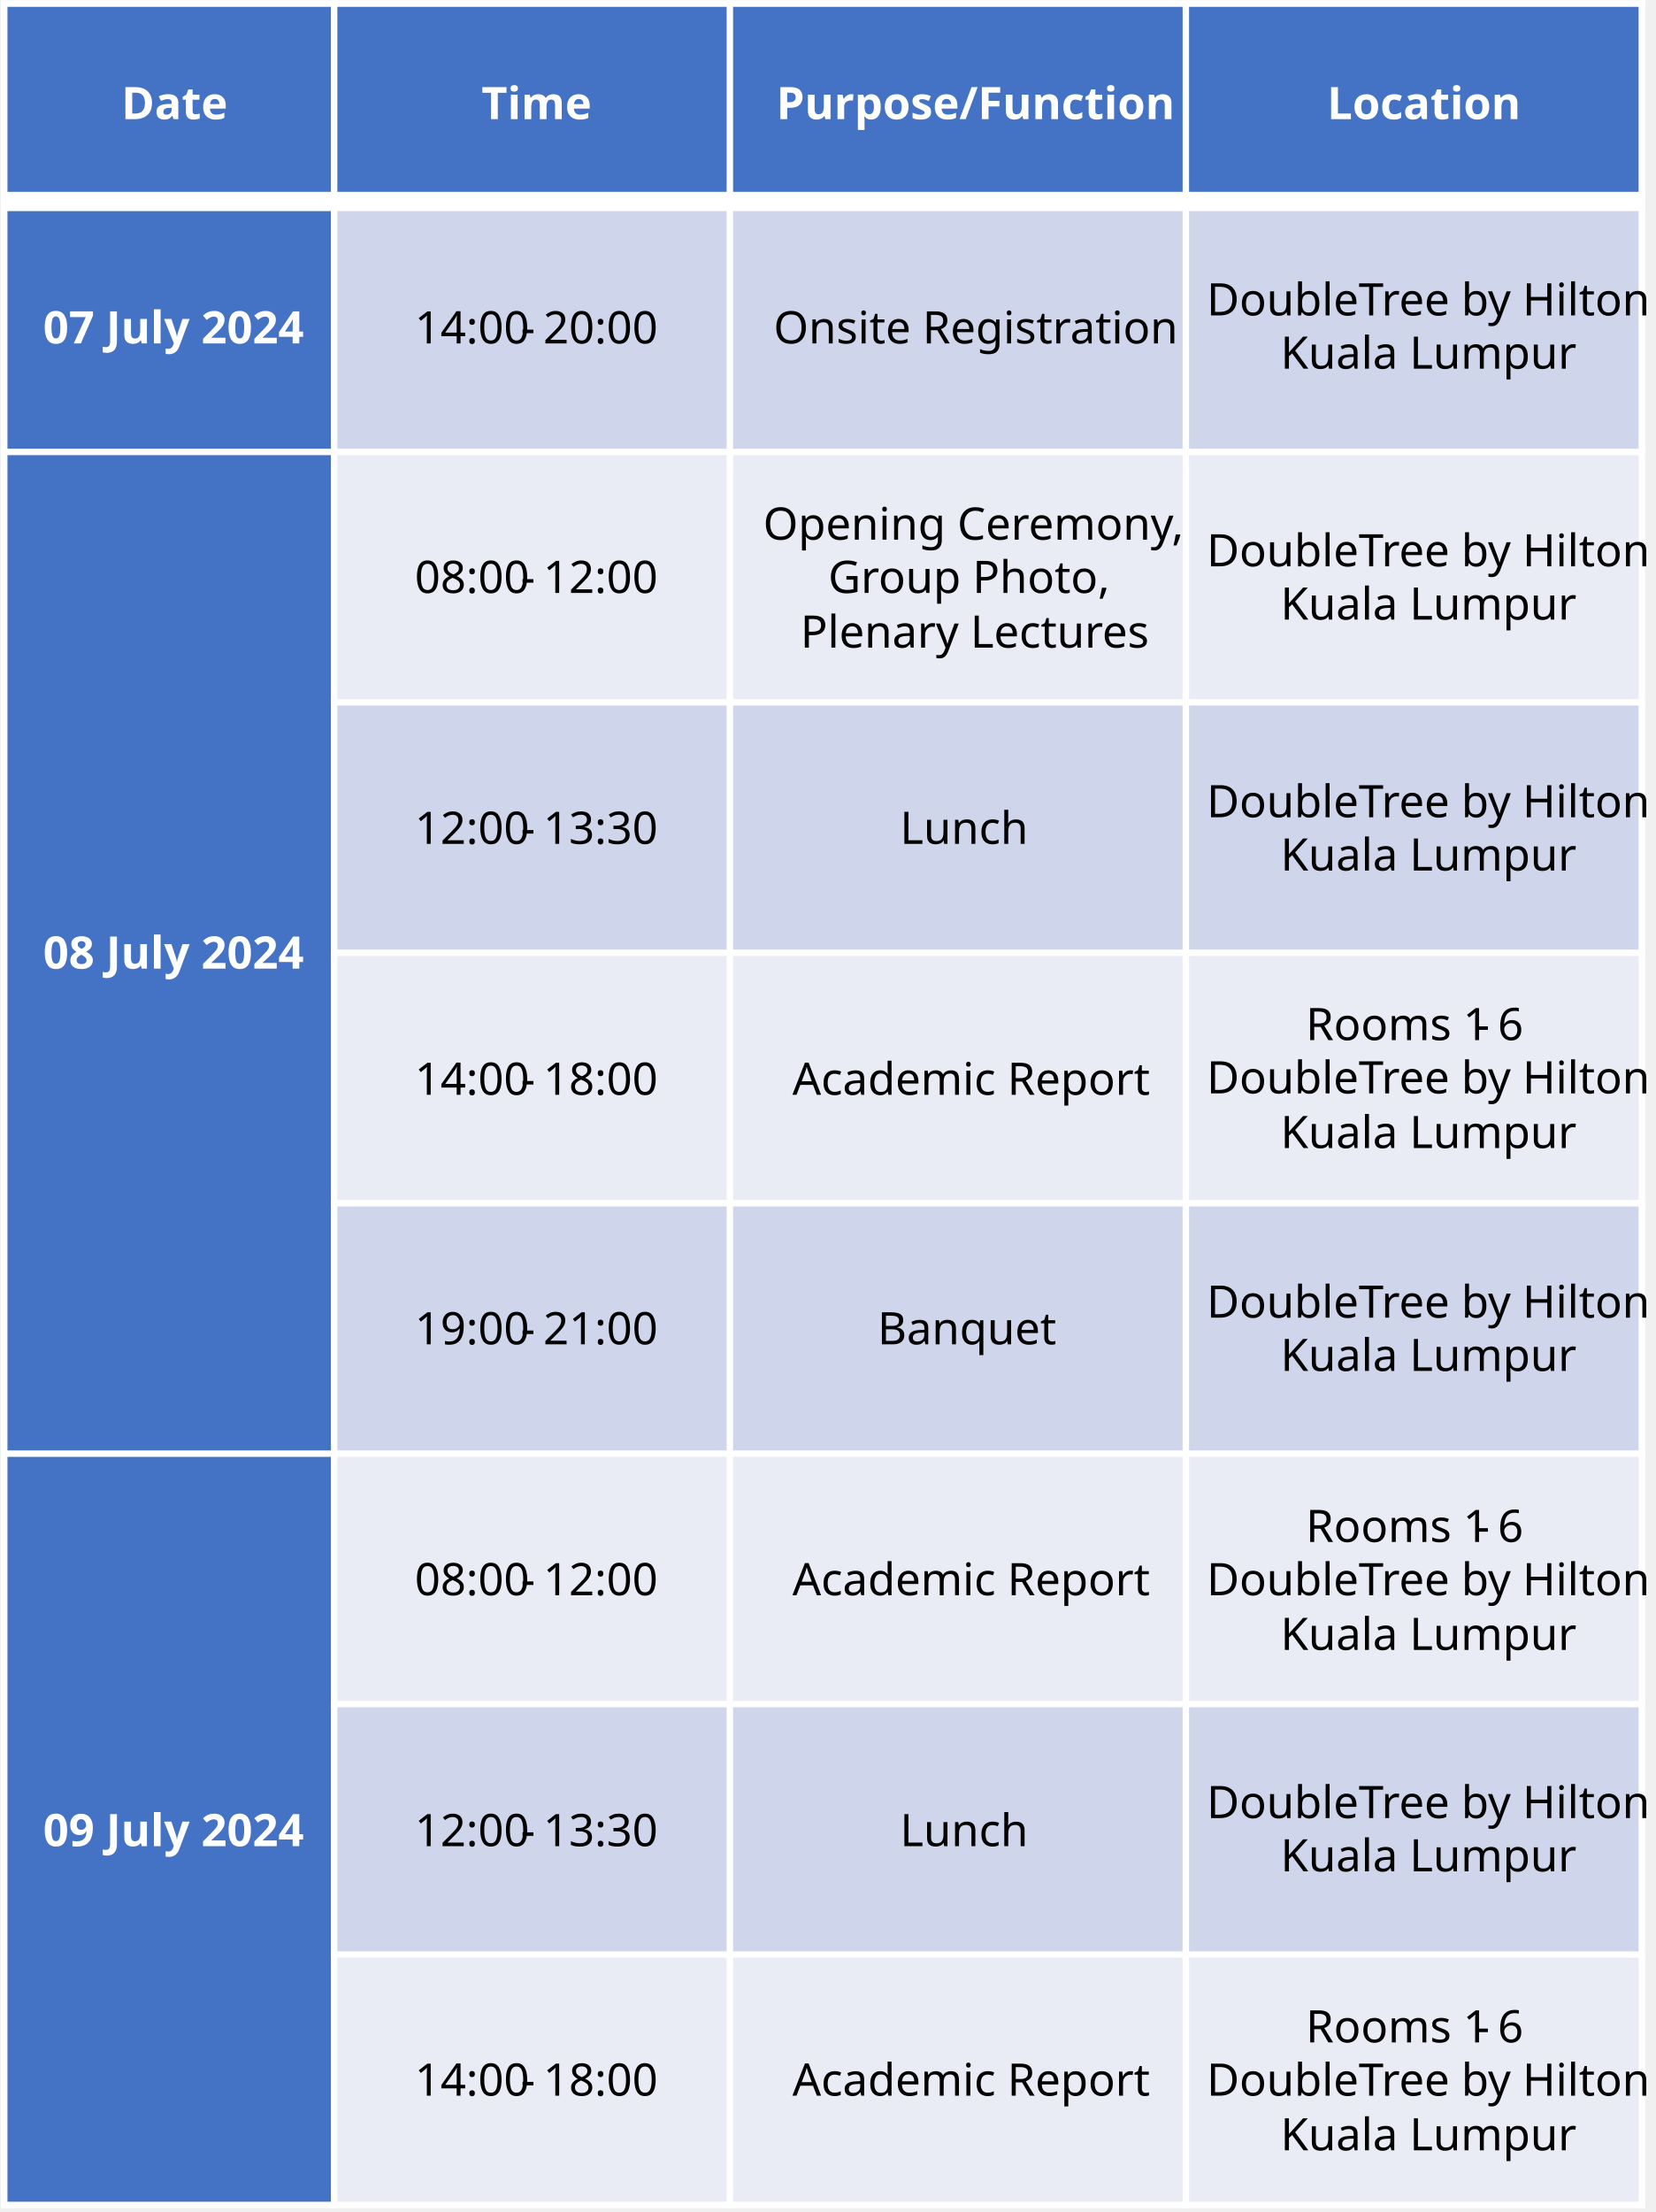
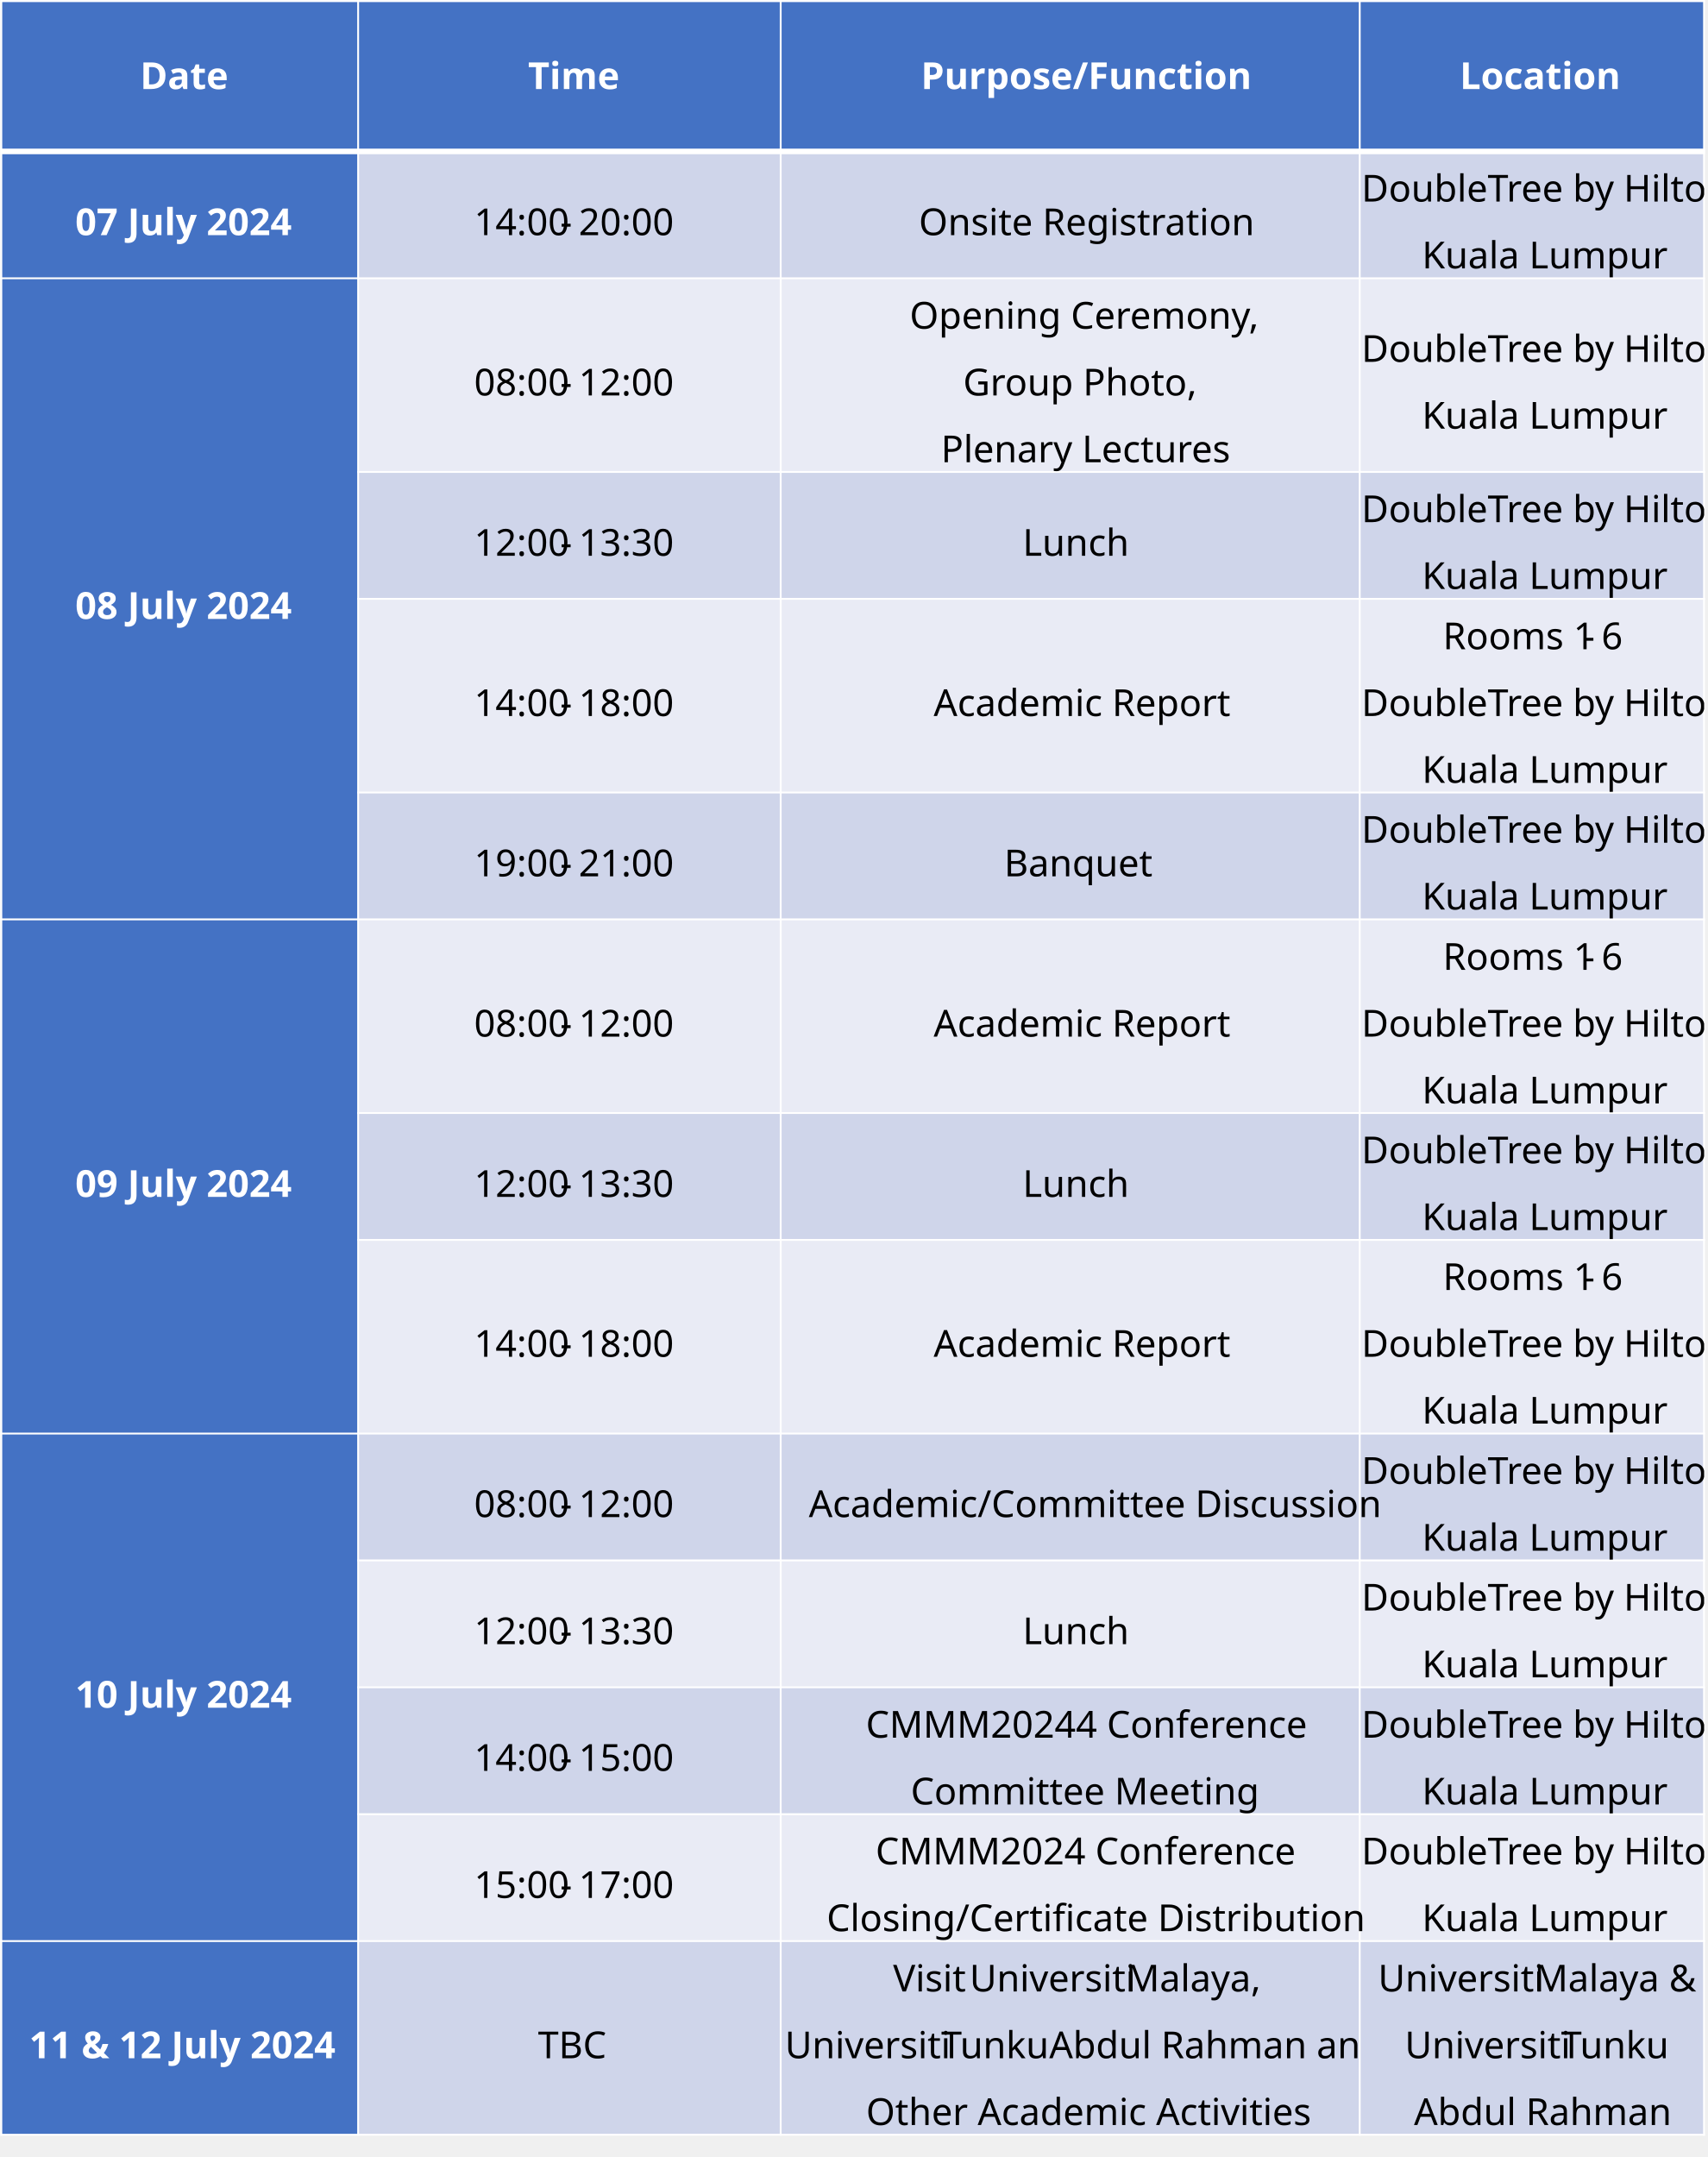
- <svg xmlns="http://www.w3.org/2000/svg" width="1181" height="1578" xml:space="preserve" overflow="hidden">
-   <g transform="translate(-1456 -87)">
-     <path d="M1459.02 89.603 1694.42 89.603 1694.42 230.738 1459.02 230.738Z" fill="#4472C4" fill-rule="evenodd" />
-     <path d="M1694.42 89.603 1976.78 89.603 1976.78 230.738 1694.42 230.738Z" fill="#4472C4" fill-rule="evenodd" />
-     <path d="M1976.78 89.603 2302.13 89.603 2302.13 230.738 1976.78 230.738Z" fill="#4472C4" fill-rule="evenodd" />
-     <path d="M2302.13 89.603 2627.48 89.603 2627.48 230.738 2302.13 230.738Z" fill="#4472C4" fill-rule="evenodd" />
-     <path d="M1459.02 230.738 1694.42 230.738 1694.42 409.392 1459.02 409.392Z" fill="#4472C4" fill-rule="evenodd" />
-     <path d="M1694.42 230.738 1976.78 230.738 1976.78 409.392 1694.42 409.392Z" fill="#CFD5EA" fill-rule="evenodd" />
-     <path d="M1976.78 230.738 2302.13 230.738 2302.13 409.392 1976.78 409.392Z" fill="#CFD5EA" fill-rule="evenodd" />
-     <path d="M2302.13 230.738 2627.48 230.738 2627.48 409.392 2302.13 409.392Z" fill="#CFD5EA" fill-rule="evenodd" />
-     <path d="M1459.02 409.392 1694.42 409.392 1694.42 1124.01 1459.02 1124.01Z" fill="#4472C4" fill-rule="evenodd" />
-     <path d="M1694.42 409.392 1976.78 409.392 1976.78 588.046 1694.42 588.046Z" fill="#E9EBF5" fill-rule="evenodd" />
-     <path d="M1976.78 409.392 2302.13 409.392 2302.13 588.046 1976.78 588.046Z" fill="#E9EBF5" fill-rule="evenodd" />
-     <path d="M2302.13 409.392 2627.48 409.392 2627.48 588.046 2302.13 588.046Z" fill="#E9EBF5" fill-rule="evenodd" />
-     <path d="M1694.42 588.046 1976.78 588.046 1976.78 766.7 1694.42 766.7Z" fill="#CFD5EA" fill-rule="evenodd" />
-     <path d="M1976.78 588.046 2302.13 588.046 2302.13 766.7 1976.78 766.7Z" fill="#CFD5EA" fill-rule="evenodd" />
-     <path d="M2302.13 588.046 2627.48 588.046 2627.48 766.7 2302.13 766.7Z" fill="#CFD5EA" fill-rule="evenodd" />
-     <path d="M1694.42 766.7 1976.78 766.7 1976.78 945.354 1694.42 945.354Z" fill="#E9EBF5" fill-rule="evenodd" />
-     <path d="M1976.78 766.7 2302.13 766.7 2302.13 945.354 1976.78 945.354Z" fill="#E9EBF5" fill-rule="evenodd" />
-     <path d="M2302.13 766.7 2627.48 766.7 2627.48 945.354 2302.13 945.354Z" fill="#E9EBF5" fill-rule="evenodd" />
-     <path d="M1694.42 945.354 1976.78 945.354 1976.78 1124.01 1694.42 1124.01Z" fill="#CFD5EA" fill-rule="evenodd" />
-     <path d="M1976.78 945.354 2302.13 945.354 2302.13 1124.01 1976.78 1124.01Z" fill="#CFD5EA" fill-rule="evenodd" />
-     <path d="M2302.13 945.354 2627.48 945.354 2627.48 1124.01 2302.13 1124.01Z" fill="#CFD5EA" fill-rule="evenodd" />
-     <path d="M1459.02 1124.01 1694.42 1124.01 1694.42 1659.97 1459.02 1659.97Z" fill="#4472C4" fill-rule="evenodd" />
-     <path d="M1694.42 1124.01 1976.78 1124.01 1976.78 1302.66 1694.42 1302.66Z" fill="#E9EBF5" fill-rule="evenodd" />
-     <path d="M1976.78 1124.01 2302.13 1124.01 2302.13 1302.66 1976.78 1302.66Z" fill="#E9EBF5" fill-rule="evenodd" />
-     <path d="M2302.13 1124.01 2627.48 1124.01 2627.48 1302.66 2302.13 1302.66Z" fill="#E9EBF5" fill-rule="evenodd" />
-     <path d="M1694.42 1302.66 1976.78 1302.66 1976.78 1481.32 1694.42 1481.32Z" fill="#CFD5EA" fill-rule="evenodd" />
-     <path d="M1976.78 1302.66 2302.13 1302.66 2302.13 1481.32 1976.78 1481.32Z" fill="#CFD5EA" fill-rule="evenodd" />
-     <path d="M2302.13 1302.66 2627.48 1302.66 2627.48 1481.32 2302.13 1481.32Z" fill="#CFD5EA" fill-rule="evenodd" />
-     <path d="M1694.42 1481.32 1976.78 1481.32 1976.78 1659.97 1694.42 1659.97Z" fill="#E9EBF5" fill-rule="evenodd" />
-     <path d="M1976.78 1481.32 2302.13 1481.32 2302.13 1659.97 1976.78 1659.97Z" fill="#E9EBF5" fill-rule="evenodd" />
-     <path d="M2302.13 1481.32 2627.48 1481.32 2627.48 1659.97 2302.13 1659.97Z" fill="#E9EBF5" fill-rule="evenodd" />
-     <path d="M1694.42 87.312 1694.42 1662.26" stroke="#FFFFFF" stroke-width="4.583" stroke-linejoin="round" stroke-miterlimit="10" fill="none" fill-rule="evenodd" />
-     <path d="M1976.78 87.312 1976.78 1662.26" stroke="#FFFFFF" stroke-width="4.583" stroke-linejoin="round" stroke-miterlimit="10" fill="none" fill-rule="evenodd" />
-     <path d="M2302.13 87.312 2302.13 1662.26" stroke="#FFFFFF" stroke-width="4.583" stroke-linejoin="round" stroke-miterlimit="10" fill="none" fill-rule="evenodd" />
-     <path d="M1456.73 230.738 2629.77 230.738" stroke="#FFFFFF" stroke-width="13.75" stroke-linejoin="round" stroke-miterlimit="10" fill="none" fill-rule="evenodd" />
-     <path d="M1456.73 409.392 2629.77 409.392" stroke="#FFFFFF" stroke-width="4.583" stroke-linejoin="round" stroke-miterlimit="10" fill="none" fill-rule="evenodd" />
-     <path d="M1692.13 588.046 2629.77 588.046" stroke="#FFFFFF" stroke-width="4.583" stroke-linejoin="round" stroke-miterlimit="10" fill="none" fill-rule="evenodd" />
-     <path d="M1692.13 766.7 2629.77 766.7" stroke="#FFFFFF" stroke-width="4.583" stroke-linejoin="round" stroke-miterlimit="10" fill="none" fill-rule="evenodd" />
-     <path d="M1692.13 945.354 2629.77 945.354" stroke="#FFFFFF" stroke-width="4.583" stroke-linejoin="round" stroke-miterlimit="10" fill="none" fill-rule="evenodd" />
-     <path d="M1456.73 1124.01 2629.77 1124.01" stroke="#FFFFFF" stroke-width="4.583" stroke-linejoin="round" stroke-miterlimit="10" fill="none" fill-rule="evenodd" />
-     <path d="M1692.13 1302.66 2629.77 1302.66" stroke="#FFFFFF" stroke-width="4.583" stroke-linejoin="round" stroke-miterlimit="10" fill="none" fill-rule="evenodd" />
-     <path d="M1692.13 1481.32 2629.77 1481.32" stroke="#FFFFFF" stroke-width="4.583" stroke-linejoin="round" stroke-miterlimit="10" fill="none" fill-rule="evenodd" />
-     <path d="M1459.02 87.312 1459.02 1662.26" stroke="#FFFFFF" stroke-width="4.583" stroke-linejoin="round" stroke-miterlimit="10" fill="none" fill-rule="evenodd" />
-     <path d="M2627.48 87.312 2627.48 1662.26" stroke="#FFFFFF" stroke-width="4.583" stroke-linejoin="round" stroke-miterlimit="10" fill="none" fill-rule="evenodd" />
-     <path d="M1456.73 89.603 2629.77 89.603" stroke="#FFFFFF" stroke-width="4.583" stroke-linejoin="round" stroke-miterlimit="10" fill="none" fill-rule="evenodd" />
-     <path d="M1456.73 1659.97 2629.77 1659.97" stroke="#FFFFFF" stroke-width="4.583" stroke-linejoin="round" stroke-miterlimit="10" fill="none" fill-rule="evenodd" />
-     <text fill="#FFFFFF" font-family="DengXian,DengXian_MSFontService,sans-serif" font-weight="700" font-size="32" transform="matrix(1 0 0 1 2402.93 172)">Location</text>
-     <text fill="#FFFFFF" font-family="DengXian,DengXian_MSFontService,sans-serif" font-weight="700" font-size="32" transform="matrix(1 0 0 1 2009.97 172)">Purpose/Function</text>
-     <text fill="#FFFFFF" font-family="DengXian,DengXian_MSFontService,sans-serif" font-weight="700" font-size="32" transform="matrix(1 0 0 1 1799.51 172)">Time</text>
-     <text fill="#FFFFFF" font-family="DengXian,DengXian_MSFontService,sans-serif" font-weight="700" font-size="32" transform="matrix(1 0 0 1 1542.63 172)">Date</text>
+ <svg xmlns="http://www.w3.org/2000/svg" width="4220" height="5329" xml:space="preserve" overflow="hidden">
+   <defs>
+     <clipPath id="clip0">
+       <rect x="93" y="-253" width="4220" height="5329" />
+     </clipPath>
+     <clipPath id="clip1">
+       <rect x="3452" y="-819" width="852" height="2194" />
+     </clipPath>
+     <clipPath id="clip2">
+       <rect x="3452" y="-423" width="852" height="2194" />
+     </clipPath>
+     <clipPath id="clip3">
+       <rect x="3452" y="-27" width="852" height="2194" />
+     </clipPath>
+     <clipPath id="clip4">
+       <rect x="3452" y="-209" width="852" height="3349" />
+     </clipPath>
+     <clipPath id="clip5">
+       <rect x="3452" y="765" width="852" height="2194" />
+     </clipPath>
+     <clipPath id="clip6">
+       <rect x="3452" y="583" width="852" height="3349" />
+     </clipPath>
+     <clipPath id="clip7">
+       <rect x="3452" y="1557" width="852" height="2193" />
+     </clipPath>
+     <clipPath id="clip8">
+       <rect x="3452" y="1375" width="852" height="3349" />
+     </clipPath>
+     <clipPath id="clip9">
+       <rect x="3452" y="2349" width="852" height="2193" />
+     </clipPath>
+     <clipPath id="clip10">
+       <rect x="3452" y="2662" width="852" height="2194" />
+     </clipPath>
+     <clipPath id="clip11">
+       <rect x="3452" y="2976" width="852" height="2193" />
+     </clipPath>
+     <clipPath id="clip12">
+       <rect x="3452" y="3289" width="852" height="2194" />
+     </clipPath>
+     <clipPath id="clip13">
+       <rect x="2022" y="3107" width="1431" height="3349" />
+     </clipPath>
+   </defs>
+   <g clip-path="url(#clip0)" transform="translate(-93 253)">
+     <path d="M96.25-250.155 977.969-250.155 977.969 121.095 96.25 121.095Z" fill="#4472C4" fill-rule="evenodd" />
+     <path d="M977.969-250.155 2022.11-250.155 2022.11 121.095 977.969 121.095Z" fill="#4472C4" fill-rule="evenodd" />
+     <path d="M2022.11-250.155 3452.97-250.155 3452.97 121.095 2022.11 121.095Z" fill="#4472C4" fill-rule="evenodd" />
+     <path d="M3452.97-250.155 4303.75-250.155 4303.75 121.095 3452.97 121.095Z" fill="#4472C4" fill-rule="evenodd" />
+     <path d="M96.25 121.095 977.969 121.095 977.969 434.545 96.25 434.545Z" fill="#4472C4" fill-rule="evenodd" />
+     <path d="M977.969 121.095 2022.11 121.095 2022.11 434.545 977.969 434.545Z" fill="#CFD5EA" fill-rule="evenodd" />
+     <path d="M2022.11 121.095 3452.97 121.095 3452.97 434.545 2022.11 434.545Z" fill="#CFD5EA" fill-rule="evenodd" />
+     <path d="M3452.97 121.095 4303.75 121.095 4303.75 434.545 3452.97 434.545Z" fill="#CFD5EA" fill-rule="evenodd" />
+     <path d="M96.25 434.545 977.969 434.545 977.969 2018.35 96.25 2018.35Z" fill="#4472C4" fill-rule="evenodd" />
+     <path d="M977.969 434.545 2022.11 434.545 2022.11 912.996 977.969 912.996Z" fill="#E9EBF5" fill-rule="evenodd" />
+     <path d="M2022.11 434.545 3452.97 434.545 3452.97 912.996 2022.11 912.996Z" fill="#E9EBF5" fill-rule="evenodd" />
+     <path d="M3452.97 434.545 4303.75 434.545 4303.75 912.996 3452.97 912.996Z" fill="#E9EBF5" fill-rule="evenodd" />
+     <path d="M977.969 912.996 2022.11 912.996 2022.11 1226.45 977.969 1226.45Z" fill="#CFD5EA" fill-rule="evenodd" />
+     <path d="M2022.11 912.996 3452.97 912.996 3452.97 1226.45 2022.11 1226.45Z" fill="#CFD5EA" fill-rule="evenodd" />
+     <path d="M3452.97 912.996 4303.75 912.996 4303.75 1226.45 3452.97 1226.45Z" fill="#CFD5EA" fill-rule="evenodd" />
+     <path d="M977.969 1226.45 2022.11 1226.45 2022.11 1704.9 977.969 1704.9Z" fill="#E9EBF5" fill-rule="evenodd" />
+     <path d="M2022.11 1226.45 3452.97 1226.45 3452.97 1704.9 2022.11 1704.9Z" fill="#E9EBF5" fill-rule="evenodd" />
+     <path d="M3452.97 1226.45 4303.75 1226.45 4303.75 1704.9 3452.97 1704.9Z" fill="#E9EBF5" fill-rule="evenodd" />
+     <path d="M977.969 1704.9 2022.11 1704.9 2022.11 2018.35 977.969 2018.35Z" fill="#CFD5EA" fill-rule="evenodd" />
+     <path d="M2022.11 1704.9 3452.97 1704.9 3452.97 2018.35 2022.11 2018.35Z" fill="#CFD5EA" fill-rule="evenodd" />
+     <path d="M3452.97 1704.9 4303.75 1704.9 4303.75 2018.35 3452.97 2018.35Z" fill="#CFD5EA" fill-rule="evenodd" />
+     <path d="M96.25 2018.35 977.969 2018.35 977.969 3288.7 96.25 3288.7Z" fill="#4472C4" fill-rule="evenodd" />
+     <path d="M977.969 2018.35 2022.11 2018.35 2022.11 2496.8 977.969 2496.8Z" fill="#E9EBF5" fill-rule="evenodd" />
+     <path d="M2022.11 2018.35 3452.97 2018.35 3452.97 2496.8 2022.11 2496.8Z" fill="#E9EBF5" fill-rule="evenodd" />
+     <path d="M3452.97 2018.35 4303.75 2018.35 4303.75 2496.8 3452.97 2496.8Z" fill="#E9EBF5" fill-rule="evenodd" />
+     <path d="M977.969 2496.8 2022.11 2496.8 2022.11 2810.25 977.969 2810.25Z" fill="#CFD5EA" fill-rule="evenodd" />
+     <path d="M2022.11 2496.8 3452.97 2496.8 3452.97 2810.25 2022.11 2810.25Z" fill="#CFD5EA" fill-rule="evenodd" />
+     <path d="M3452.97 2496.8 4303.75 2496.8 4303.75 2810.25 3452.97 2810.25Z" fill="#CFD5EA" fill-rule="evenodd" />
+     <path d="M977.969 2810.25 2022.11 2810.25 2022.11 3288.7 977.969 3288.7Z" fill="#E9EBF5" fill-rule="evenodd" />
+     <path d="M2022.11 2810.25 3452.97 2810.25 3452.97 3288.7 2022.11 3288.7Z" fill="#E9EBF5" fill-rule="evenodd" />
+     <path d="M3452.97 2810.25 4303.75 2810.25 4303.75 3288.7 3452.97 3288.7Z" fill="#E9EBF5" fill-rule="evenodd" />
+     <path d="M96.25 3288.7 977.969 3288.7 977.969 4542.5 96.25 4542.5Z" fill="#4472C4" fill-rule="evenodd" />
+     <path d="M977.969 3288.7 2022.11 3288.7 2022.11 3602.15 977.969 3602.15Z" fill="#CFD5EA" fill-rule="evenodd" />
+     <path d="M2022.11 3288.7 3452.97 3288.7 3452.97 3602.15 2022.11 3602.15Z" fill="#CFD5EA" fill-rule="evenodd" />
+     <path d="M3452.97 3288.7 4303.75 3288.7 4303.75 3602.15 3452.97 3602.15Z" fill="#CFD5EA" fill-rule="evenodd" />
+     <path d="M977.969 3602.15 2022.11 3602.15 2022.11 3915.6 977.969 3915.6Z" fill="#E9EBF5" fill-rule="evenodd" />
+     <path d="M2022.11 3602.15 3452.97 3602.15 3452.97 3915.6 2022.11 3915.6Z" fill="#E9EBF5" fill-rule="evenodd" />
+     <path d="M3452.97 3602.15 4303.75 3602.15 4303.75 3915.6 3452.97 3915.6Z" fill="#E9EBF5" fill-rule="evenodd" />
+     <path d="M977.969 3915.6 2022.11 3915.6 2022.11 4229.05 977.969 4229.05Z" fill="#CFD5EA" fill-rule="evenodd" />
+     <path d="M2022.11 3915.6 3452.97 3915.6 3452.97 4229.05 2022.11 4229.05Z" fill="#CFD5EA" fill-rule="evenodd" />
+     <path d="M3452.97 3915.6 4303.75 3915.6 4303.75 4229.05 3452.97 4229.05Z" fill="#CFD5EA" fill-rule="evenodd" />
+     <path d="M977.969 4229.05 2022.11 4229.05 2022.11 4542.5 977.969 4542.5Z" fill="#E9EBF5" fill-rule="evenodd" />
+     <path d="M2022.11 4229.05 3452.97 4229.05 3452.97 4542.5 2022.11 4542.5Z" fill="#E9EBF5" fill-rule="evenodd" />
+     <path d="M3452.97 4229.05 4303.75 4229.05 4303.75 4542.5 3452.97 4542.5Z" fill="#E9EBF5" fill-rule="evenodd" />
+     <path d="M96.25 4542.5 977.969 4542.5 977.969 5020.95 96.25 5020.95Z" fill="#4472C4" fill-rule="evenodd" />
+     <path d="M977.969 4542.5 2022.11 4542.5 2022.11 5020.95 977.969 5020.95Z" fill="#CFD5EA" fill-rule="evenodd" />
+     <path d="M2022.11 4542.5 3452.97 4542.5 3452.97 5020.95 2022.11 5020.95Z" fill="#CFD5EA" fill-rule="evenodd" />
+     <path d="M3452.97 4542.5 4303.75 4542.5 4303.75 5020.95 3452.97 5020.95Z" fill="#CFD5EA" fill-rule="evenodd" />
+     <path d="M977.969-252.446 977.969 5023.24" stroke="#FFFFFF" stroke-width="4.583" stroke-linejoin="round" stroke-miterlimit="10" fill="none" fill-rule="evenodd" />
+     <path d="M2022.11-252.446 2022.11 5023.24" stroke="#FFFFFF" stroke-width="4.583" stroke-linejoin="round" stroke-miterlimit="10" fill="none" fill-rule="evenodd" />
+     <path d="M3452.97-252.446 3452.97 5023.24" stroke="#FFFFFF" stroke-width="4.583" stroke-linejoin="round" stroke-miterlimit="10" fill="none" fill-rule="evenodd" />
+     <path d="M93.958 121.095 4306.04 121.095" stroke="#FFFFFF" stroke-width="13.75" stroke-linejoin="round" stroke-miterlimit="10" fill="none" fill-rule="evenodd" />
+     <path d="M93.958 434.545 4306.04 434.545" stroke="#FFFFFF" stroke-width="4.583" stroke-linejoin="round" stroke-miterlimit="10" fill="none" fill-rule="evenodd" />
+     <path d="M975.677 912.996 4306.04 912.996" stroke="#FFFFFF" stroke-width="4.583" stroke-linejoin="round" stroke-miterlimit="10" fill="none" fill-rule="evenodd" />
+     <path d="M975.677 1226.45 4306.04 1226.45" stroke="#FFFFFF" stroke-width="4.583" stroke-linejoin="round" stroke-miterlimit="10" fill="none" fill-rule="evenodd" />
+     <path d="M975.677 1704.9 4306.04 1704.9" stroke="#FFFFFF" stroke-width="4.583" stroke-linejoin="round" stroke-miterlimit="10" fill="none" fill-rule="evenodd" />
+     <path d="M93.958 2018.35 4306.04 2018.35" stroke="#FFFFFF" stroke-width="4.583" stroke-linejoin="round" stroke-miterlimit="10" fill="none" fill-rule="evenodd" />
+     <path d="M975.677 2496.8 4306.04 2496.8" stroke="#FFFFFF" stroke-width="4.583" stroke-linejoin="round" stroke-miterlimit="10" fill="none" fill-rule="evenodd" />
+     <path d="M975.677 2810.25 4306.04 2810.25" stroke="#FFFFFF" stroke-width="4.583" stroke-linejoin="round" stroke-miterlimit="10" fill="none" fill-rule="evenodd" />
+     <path d="M93.958 3288.7 4306.04 3288.7" stroke="#FFFFFF" stroke-width="4.583" stroke-linejoin="round" stroke-miterlimit="10" fill="none" fill-rule="evenodd" />
+     <path d="M975.677 3602.15 4306.04 3602.15" stroke="#FFFFFF" stroke-width="4.583" stroke-linejoin="round" stroke-miterlimit="10" fill="none" fill-rule="evenodd" />
+     <path d="M975.677 3915.6 4306.04 3915.6" stroke="#FFFFFF" stroke-width="4.583" stroke-linejoin="round" stroke-miterlimit="10" fill="none" fill-rule="evenodd" />
+     <path d="M975.677 4229.05 4306.04 4229.05" stroke="#FFFFFF" stroke-width="4.583" stroke-linejoin="round" stroke-miterlimit="10" fill="none" fill-rule="evenodd" />
+     <path d="M93.958 4542.5 4306.04 4542.5" stroke="#FFFFFF" stroke-width="4.583" stroke-linejoin="round" stroke-miterlimit="10" fill="none" fill-rule="evenodd" />
+     <path d="M96.25-252.446 96.25 5023.24" stroke="#FFFFFF" stroke-width="4.583" stroke-linejoin="round" stroke-miterlimit="10" fill="none" fill-rule="evenodd" />
+     <path d="M4303.75-252.446 4303.75 5023.24" stroke="#FFFFFF" stroke-width="4.583" stroke-linejoin="round" stroke-miterlimit="10" fill="none" fill-rule="evenodd" />
+     <path d="M93.958-250.155 4306.04-250.155" stroke="#FFFFFF" stroke-width="4.583" stroke-linejoin="round" stroke-miterlimit="10" fill="none" fill-rule="evenodd" />
+     <path d="M93.958 5020.95 4306.04 5020.95" stroke="#FFFFFF" stroke-width="4.583" stroke-linejoin="round" stroke-miterlimit="10" fill="none" fill-rule="evenodd" />
+     <text fill="#FFFFFF" font-family="DengXian,DengXian_MSFontService,sans-serif" font-weight="700" font-size="92" transform="matrix(1 0 0 1 3700.18 -33)">Location</text>
+     <text fill="#FFFFFF" font-family="DengXian,DengXian_MSFontService,sans-serif" font-weight="700" font-size="92" transform="matrix(1 0 0 1 2368.58 -33)">Purpose/Function</text>
+     <text fill="#FFFFFF" font-family="DengXian,DengXian_MSFontService,sans-serif" font-weight="700" font-size="92" transform="matrix(1 0 0 1 1397.77 -33)">Time</text>
+     <text fill="#FFFFFF" font-family="DengXian,DengXian_MSFontService,sans-serif" font-weight="700" font-size="92" transform="matrix(1 0 0 1 439.14 -33)">Date</text>
+     <g clip-path="url(#clip1)">
+       <text font-family="DengXian,DengXian_MSFontService,sans-serif" font-weight="400" font-size="92" transform="matrix(1 0 0 1 3457.27 245)">DoubleTree by Hilton </text>
+     </g>
+     <text font-family="DengXian,DengXian_MSFontService,sans-serif" font-weight="400" font-size="92" transform="matrix(1 0 0 1 3606.8 410)">Kuala Lumpur</text>
+     <text font-family="DengXian,DengXian_MSFontService,sans-serif" font-weight="400" font-size="92" transform="matrix(1 0 0 1 2363.42 328)">Onsite Registration</text>
+     <text font-family="DengXian,DengXian_MSFontService,sans-serif" font-weight="400" font-size="92" transform="matrix(1 0 0 1 1264.57 328)">14:00</text>
+     <text font-family="DengXian,DengXian_MSFontService,sans-serif" font-weight="400" font-size="92" transform="matrix(1 0 0 1 1477.12 328)">-</text>
+     <text font-family="DengXian,DengXian_MSFontService,sans-serif" font-weight="400" font-size="92" transform="matrix(1 0 0 1 1522.96 328)">20:00</text>
+     <text fill="#FFFFFF" font-family="DengXian,DengXian_MSFontService,sans-serif" font-weight="700" font-size="92" transform="matrix(1 0 0 1 279.01 328)">07 July 2024</text>
+     <g clip-path="url(#clip2)">
+       <text font-family="DengXian,DengXian_MSFontService,sans-serif" font-weight="400" font-size="92" transform="matrix(1 0 0 1 3457.27 641)">DoubleTree by Hilton </text>
+     </g>
+     <text font-family="DengXian,DengXian_MSFontService,sans-serif" font-weight="400" font-size="92" transform="matrix(1 0 0 1 3606.8 806)">Kuala Lumpur</text>
+     <text font-family="DengXian,DengXian_MSFontService,sans-serif" font-weight="400" font-size="92" transform="matrix(1 0 0 1 2340.79 559)">Opening Ceremony,</text>
+     <text font-family="DengXian,DengXian_MSFontService,sans-serif" font-weight="400" font-size="92" transform="matrix(1 0 0 1 2472.86 724)">Group Photo,</text>
+     <text font-family="DengXian,DengXian_MSFontService,sans-serif" font-weight="400" font-size="92" transform="matrix(1 0 0 1 2418.14 889)">Plenary Lectures</text>
+     <text font-family="DengXian,DengXian_MSFontService,sans-serif" font-weight="400" font-size="92" transform="matrix(1 0 0 1 1264.57 724)">08:00</text>
+     <text font-family="DengXian,DengXian_MSFontService,sans-serif" font-weight="400" font-size="92" transform="matrix(1 0 0 1 1477.12 724)">-</text>
+     <text font-family="DengXian,DengXian_MSFontService,sans-serif" font-weight="400" font-size="92" transform="matrix(1 0 0 1 1522.96 724)">12:00</text>
+     <text fill="#FFFFFF" font-family="DengXian,DengXian_MSFontService,sans-serif" font-weight="700" font-size="92" transform="matrix(1 0 0 1 279.01 1276)">08 July 2024</text>
+     <g clip-path="url(#clip3)">
+       <text font-family="DengXian,DengXian_MSFontService,sans-serif" font-weight="400" font-size="92" transform="matrix(1 0 0 1 3457.27 1037)">DoubleTree by Hilton </text>
+     </g>
+     <text font-family="DengXian,DengXian_MSFontService,sans-serif" font-weight="400" font-size="92" transform="matrix(1 0 0 1 3606.8 1202)">Kuala Lumpur</text>
+     <text font-family="DengXian,DengXian_MSFontService,sans-serif" font-weight="400" font-size="92" transform="matrix(1 0 0 1 2620.09 1120)">Lunch</text>
+     <text font-family="DengXian,DengXian_MSFontService,sans-serif" font-weight="400" font-size="92" transform="matrix(1 0 0 1 1264.57 1120)">12:00</text>
+     <text font-family="DengXian,DengXian_MSFontService,sans-serif" font-weight="400" font-size="92" transform="matrix(1 0 0 1 1477.12 1120)">-</text>
+     <text font-family="DengXian,DengXian_MSFontService,sans-serif" font-weight="400" font-size="92" transform="matrix(1 0 0 1 1522.96 1120)">13:30</text>
+     <text font-family="DengXian,DengXian_MSFontService,sans-serif" font-weight="400" font-size="92" transform="matrix(1 0 0 1 3658.36 1351)">Rooms 1</text>
+     <text font-family="DengXian,DengXian_MSFontService,sans-serif" font-weight="400" font-size="92" transform="matrix(1 0 0 1 4004.4 1351)">-</text>
+     <text font-family="DengXian,DengXian_MSFontService,sans-serif" font-weight="400" font-size="92" transform="matrix(1 0 0 1 4050.23 1351)">6</text>
+     <g clip-path="url(#clip4)">
+       <text font-family="DengXian,DengXian_MSFontService,sans-serif" font-weight="400" font-size="92" transform="matrix(1 0 0 1 3457.27 1516)">DoubleTree by Hilton </text>
+     </g>
+     <text font-family="DengXian,DengXian_MSFontService,sans-serif" font-weight="400" font-size="92" transform="matrix(1 0 0 1 3606.8 1681)">Kuala Lumpur</text>
+     <text font-family="DengXian,DengXian_MSFontService,sans-serif" font-weight="400" font-size="92" transform="matrix(1 0 0 1 2400.09 1516)">Academic Report</text>
+     <text font-family="DengXian,DengXian_MSFontService,sans-serif" font-weight="400" font-size="92" transform="matrix(1 0 0 1 1264.57 1516)">14:00</text>
+     <text font-family="DengXian,DengXian_MSFontService,sans-serif" font-weight="400" font-size="92" transform="matrix(1 0 0 1 1477.12 1516)">-</text>
+     <text font-family="DengXian,DengXian_MSFontService,sans-serif" font-weight="400" font-size="92" transform="matrix(1 0 0 1 1522.96 1516)">18:00</text>
+     <g clip-path="url(#clip5)">
+       <text font-family="DengXian,DengXian_MSFontService,sans-serif" font-weight="400" font-size="92" transform="matrix(1 0 0 1 3457.27 1829)">DoubleTree by Hilton </text>
+     </g>
+     <text font-family="DengXian,DengXian_MSFontService,sans-serif" font-weight="400" font-size="92" transform="matrix(1 0 0 1 3606.8 1994)">Kuala Lumpur</text>
+     <text font-family="DengXian,DengXian_MSFontService,sans-serif" font-weight="400" font-size="92" transform="matrix(1 0 0 1 2574.26 1912)">Banquet</text>
+     <text font-family="DengXian,DengXian_MSFontService,sans-serif" font-weight="400" font-size="92" transform="matrix(1 0 0 1 1264.57 1912)">19:00</text>
+     <text font-family="DengXian,DengXian_MSFontService,sans-serif" font-weight="400" font-size="92" transform="matrix(1 0 0 1 1477.12 1912)">-</text>
+     <text font-family="DengXian,DengXian_MSFontService,sans-serif" font-weight="400" font-size="92" transform="matrix(1 0 0 1 1522.96 1912)">21:00</text>
+     <text font-family="DengXian,DengXian_MSFontService,sans-serif" font-weight="400" font-size="92" transform="matrix(1 0 0 1 3658.36 2143)">Rooms 1</text>
+     <text font-family="DengXian,DengXian_MSFontService,sans-serif" font-weight="400" font-size="92" transform="matrix(1 0 0 1 4004.4 2143)">-</text>
+     <text font-family="DengXian,DengXian_MSFontService,sans-serif" font-weight="400" font-size="92" transform="matrix(1 0 0 1 4050.23 2143)">6</text>
+     <g clip-path="url(#clip6)">
+       <text font-family="DengXian,DengXian_MSFontService,sans-serif" font-weight="400" font-size="92" transform="matrix(1 0 0 1 3457.27 2308)">DoubleTree by Hilton </text>
+     </g>
+     <text font-family="DengXian,DengXian_MSFontService,sans-serif" font-weight="400" font-size="92" transform="matrix(1 0 0 1 3606.8 2473)">Kuala Lumpur</text>
+     <text font-family="DengXian,DengXian_MSFontService,sans-serif" font-weight="400" font-size="92" transform="matrix(1 0 0 1 2400.09 2308)">Academic Report</text>
+     <text font-family="DengXian,DengXian_MSFontService,sans-serif" font-weight="400" font-size="92" transform="matrix(1 0 0 1 1264.57 2308)">08:00</text>
+     <text font-family="DengXian,DengXian_MSFontService,sans-serif" font-weight="400" font-size="92" transform="matrix(1 0 0 1 1477.12 2308)">-</text>
+     <text font-family="DengXian,DengXian_MSFontService,sans-serif" font-weight="400" font-size="92" transform="matrix(1 0 0 1 1522.96 2308)">12:00</text>
+     <text fill="#FFFFFF" font-family="DengXian,DengXian_MSFontService,sans-serif" font-weight="700" font-size="92" transform="matrix(1 0 0 1 279.01 2704)">09 July 2024</text>
+     <g clip-path="url(#clip7)">
+       <text font-family="DengXian,DengXian_MSFontService,sans-serif" font-weight="400" font-size="92" transform="matrix(1 0 0 1 3457.27 2621)">DoubleTree by Hilton </text>
+     </g>
+     <text font-family="DengXian,DengXian_MSFontService,sans-serif" font-weight="400" font-size="92" transform="matrix(1 0 0 1 3606.8 2786)">Kuala Lumpur</text>
+     <text font-family="DengXian,DengXian_MSFontService,sans-serif" font-weight="400" font-size="92" transform="matrix(1 0 0 1 2620.09 2704)">Lunch</text>
+     <text font-family="DengXian,DengXian_MSFontService,sans-serif" font-weight="400" font-size="92" transform="matrix(1 0 0 1 1264.57 2704)">12:00</text>
+     <text font-family="DengXian,DengXian_MSFontService,sans-serif" font-weight="400" font-size="92" transform="matrix(1 0 0 1 1477.12 2704)">-</text>
+     <text font-family="DengXian,DengXian_MSFontService,sans-serif" font-weight="400" font-size="92" transform="matrix(1 0 0 1 1522.96 2704)">13:30</text>
+     <text font-family="DengXian,DengXian_MSFontService,sans-serif" font-weight="400" font-size="92" transform="matrix(1 0 0 1 3658.36 2934)">Rooms 1</text>
+     <text font-family="DengXian,DengXian_MSFontService,sans-serif" font-weight="400" font-size="92" transform="matrix(1 0 0 1 4004.4 2934)">-</text>
+     <text font-family="DengXian,DengXian_MSFontService,sans-serif" font-weight="400" font-size="92" transform="matrix(1 0 0 1 4050.23 2934)">6</text>
+     <g clip-path="url(#clip8)">
+       <text font-family="DengXian,DengXian_MSFontService,sans-serif" font-weight="400" font-size="92" transform="matrix(1 0 0 1 3457.27 3099)">DoubleTree by Hilton </text>
+     </g>
+     <text font-family="DengXian,DengXian_MSFontService,sans-serif" font-weight="400" font-size="92" transform="matrix(1 0 0 1 3606.8 3264)">Kuala Lumpur</text>
+     <text font-family="DengXian,DengXian_MSFontService,sans-serif" font-weight="400" font-size="92" transform="matrix(1 0 0 1 2400.09 3099)">Academic Report</text>
+     <text font-family="DengXian,DengXian_MSFontService,sans-serif" font-weight="400" font-size="92" transform="matrix(1 0 0 1 1264.57 3099)">14:00</text>
+     <text font-family="DengXian,DengXian_MSFontService,sans-serif" font-weight="400" font-size="92" transform="matrix(1 0 0 1 1477.12 3099)">-</text>
+     <text font-family="DengXian,DengXian_MSFontService,sans-serif" font-weight="400" font-size="92" transform="matrix(1 0 0 1 1522.96 3099)">18:00</text>
+     <g clip-path="url(#clip9)">
+       <text font-family="DengXian,DengXian_MSFontService,sans-serif" font-weight="400" font-size="92" transform="matrix(1 0 0 1 3457.27 3413)">DoubleTree by Hilton </text>
+     </g>
+     <text font-family="DengXian,DengXian_MSFontService,sans-serif" font-weight="400" font-size="92" transform="matrix(1 0 0 1 3606.8 3578)">Kuala Lumpur</text>
+     <text font-family="DengXian,DengXian_MSFontService,sans-serif" font-weight="400" font-size="92" transform="matrix(1 0 0 1 2091.58 3495)">Academic/Committee Discussion</text>
+     <text font-family="DengXian,DengXian_MSFontService,sans-serif" font-weight="400" font-size="92" transform="matrix(1 0 0 1 1264.57 3495)">08:00</text>
+     <text font-family="DengXian,DengXian_MSFontService,sans-serif" font-weight="400" font-size="92" transform="matrix(1 0 0 1 1477.12 3495)">-</text>
+     <text font-family="DengXian,DengXian_MSFontService,sans-serif" font-weight="400" font-size="92" transform="matrix(1 0 0 1 1522.96 3495)">12:00</text>
+     <text fill="#FFFFFF" font-family="DengXian,DengXian_MSFontService,sans-serif" font-weight="700" font-size="92" transform="matrix(1 0 0 1 279.01 3966)">10 July 2024</text>
+     <g clip-path="url(#clip10)">
+       <text font-family="DengXian,DengXian_MSFontService,sans-serif" font-weight="400" font-size="92" transform="matrix(1 0 0 1 3457.27 3726)">DoubleTree by Hilton </text>
+     </g>
+     <text font-family="DengXian,DengXian_MSFontService,sans-serif" font-weight="400" font-size="92" transform="matrix(1 0 0 1 3606.8 3891)">Kuala Lumpur</text>
+     <text font-family="DengXian,DengXian_MSFontService,sans-serif" font-weight="400" font-size="92" transform="matrix(1 0 0 1 2620.09 3809)">Lunch</text>
+     <text font-family="DengXian,DengXian_MSFontService,sans-serif" font-weight="400" font-size="92" transform="matrix(1 0 0 1 1264.57 3809)">12:00</text>
+     <text font-family="DengXian,DengXian_MSFontService,sans-serif" font-weight="400" font-size="92" transform="matrix(1 0 0 1 1477.12 3809)">-</text>
+     <text font-family="DengXian,DengXian_MSFontService,sans-serif" font-weight="400" font-size="92" transform="matrix(1 0 0 1 1522.96 3809)">13:30</text>
+     <g clip-path="url(#clip11)">
+       <text font-family="DengXian,DengXian_MSFontService,sans-serif" font-weight="400" font-size="92" transform="matrix(1 0 0 1 3457.27 4040)">DoubleTree by Hilton </text>
+     </g>
+     <text font-family="DengXian,DengXian_MSFontService,sans-serif" font-weight="400" font-size="92" transform="matrix(1 0 0 1 3606.8 4205)">Kuala Lumpur</text>
+     <text font-family="DengXian,DengXian_MSFontService,sans-serif" font-weight="400" font-size="92" transform="matrix(1 0 0 1 2232.51 4040)">CMMM20244 Conference </text>
+     <text font-family="DengXian,DengXian_MSFontService,sans-serif" font-weight="400" font-size="92" transform="matrix(1 0 0 1 2343.38 4205)">Committee Meeting</text>
+     <text font-family="DengXian,DengXian_MSFontService,sans-serif" font-weight="400" font-size="92" transform="matrix(1 0 0 1 1264.57 4122)">14:00</text>
+     <text font-family="DengXian,DengXian_MSFontService,sans-serif" font-weight="400" font-size="92" transform="matrix(1 0 0 1 1477.12 4122)">-</text>
+     <text font-family="DengXian,DengXian_MSFontService,sans-serif" font-weight="400" font-size="92" transform="matrix(1 0 0 1 1522.96 4122)">15:00</text>
+     <g clip-path="url(#clip12)">
+       <text font-family="DengXian,DengXian_MSFontService,sans-serif" font-weight="400" font-size="92" transform="matrix(1 0 0 1 3457.27 4353)">DoubleTree by Hilton </text>
+     </g>
+     <text font-family="DengXian,DengXian_MSFontService,sans-serif" font-weight="400" font-size="92" transform="matrix(1 0 0 1 3606.8 4518)">Kuala Lumpur</text>
+     <text font-family="DengXian,DengXian_MSFontService,sans-serif" font-weight="400" font-size="92" transform="matrix(1 0 0 1 2256.58 4353)">CMMM2024 Conference </text>
+     <text font-family="DengXian,DengXian_MSFontService,sans-serif" font-weight="400" font-size="92" transform="matrix(1 0 0 1 2135.69 4518)">Closing/Certificate Distribution</text>
+     <text font-family="DengXian,DengXian_MSFontService,sans-serif" font-weight="400" font-size="92" transform="matrix(1 0 0 1 1264.57 4436)">15:00</text>
+     <text font-family="DengXian,DengXian_MSFontService,sans-serif" font-weight="400" font-size="92" transform="matrix(1 0 0 1 1477.12 4436)">-</text>
+     <text font-family="DengXian,DengXian_MSFontService,sans-serif" font-weight="400" font-size="92" transform="matrix(1 0 0 1 1522.96 4436)">17:00</text>
    <g>
-       <text font-family="DengXian,DengXian_MSFontService,sans-serif" font-weight="400" font-size="32" transform="matrix(1 0 0 1 2316.99 312)">DoubleTree by Hilton </text>
-     </g>
-     <text font-family="DengXian,DengXian_MSFontService,sans-serif" font-weight="400" font-size="32" transform="matrix(1 0 0 1 2369.7 350)">Kuala Lumpur</text>
-     <text font-family="DengXian,DengXian_MSFontService,sans-serif" font-weight="400" font-size="32" transform="matrix(1 0 0 1 2007.97 332)">Onsite Registration</text>
-     <text font-family="DengXian,DengXian_MSFontService,sans-serif" font-weight="400" font-size="32" transform="matrix(1 0 0 1 1751.95 332)">14:00</text>
-     <text font-family="DengXian,DengXian_MSFontService,sans-serif" font-weight="400" font-size="32" transform="matrix(1 0 0 1 1827.58 332)">-</text>
-     <text font-family="DengXian,DengXian_MSFontService,sans-serif" font-weight="400" font-size="32" transform="matrix(1 0 0 1 1843.62 332)">20:00</text>
-     <text fill="#FFFFFF" font-family="DengXian,DengXian_MSFontService,sans-serif" font-weight="700" font-size="32" transform="matrix(1 0 0 1 1486.78 332)">07 July 2024</text>
+       <text font-family="DengXian,DengXian_MSFontService,sans-serif" font-weight="400" font-size="92" transform="matrix(1 0 0 1 3498.23 4667)">Universiti</text>
+     </g>
    <g>
-       <text font-family="DengXian,DengXian_MSFontService,sans-serif" font-weight="400" font-size="32" transform="matrix(1 0 0 1 2316.99 491)">DoubleTree by Hilton </text>
-     </g>
-     <text font-family="DengXian,DengXian_MSFontService,sans-serif" font-weight="400" font-size="32" transform="matrix(1 0 0 1 2369.7 529)">Kuala Lumpur</text>
-     <text font-family="DengXian,DengXian_MSFontService,sans-serif" font-weight="400" font-size="32" transform="matrix(1 0 0 1 2000.52 472)">Opening Ceremony,</text>
-     <text font-family="DengXian,DengXian_MSFontService,sans-serif" font-weight="400" font-size="32" transform="matrix(1 0 0 1 2046.93 510)">Group Photo,</text>
-     <text font-family="DengXian,DengXian_MSFontService,sans-serif" font-weight="400" font-size="32" transform="matrix(1 0 0 1 2027.15 549)">Plenary Lectures</text>
-     <text font-family="DengXian,DengXian_MSFontService,sans-serif" font-weight="400" font-size="32" transform="matrix(1 0 0 1 1751.95 510)">08:00</text>
-     <text font-family="DengXian,DengXian_MSFontService,sans-serif" font-weight="400" font-size="32" transform="matrix(1 0 0 1 1827.58 510)">-</text>
-     <text font-family="DengXian,DengXian_MSFontService,sans-serif" font-weight="400" font-size="32" transform="matrix(1 0 0 1 1843.62 510)">12:00</text>
-     <text fill="#FFFFFF" font-family="DengXian,DengXian_MSFontService,sans-serif" font-weight="700" font-size="32" transform="matrix(1 0 0 1 1486.78 778)">08 July 2024</text>
+       <text font-family="DengXian,DengXian_MSFontService,sans-serif" font-weight="400" font-size="92" transform="matrix(1 0 0 1 3884.37 4667)">Malaya &amp; </text>
+     </g>
+     <text font-family="DengXian,DengXian_MSFontService,sans-serif" font-weight="400" font-size="92" transform="matrix(1 0 0 1 3564.41 4832)">Universiti</text>
+     <text font-family="DengXian,DengXian_MSFontService,sans-serif" font-weight="400" font-size="92" transform="matrix(1 0 0 1 3950.56 4832)">Tunku</text>
+     <text font-family="DengXian,DengXian_MSFontService,sans-serif" font-weight="400" font-size="92" transform="matrix(1 0 0 1 3587.03 4997)">Abdul Rahman</text>
+     <text font-family="DengXian,DengXian_MSFontService,sans-serif" font-weight="400" font-size="92" transform="matrix(1 0 0 1 2299.84 4667)">Visit </text>
+     <text font-family="DengXian,DengXian_MSFontService,sans-serif" font-weight="400" font-size="92" transform="matrix(1 0 0 1 2488.9 4667)">Universiti</text>
+     <text font-family="DengXian,DengXian_MSFontService,sans-serif" font-weight="400" font-size="92" transform="matrix(1 0 0 1 2875.05 4667)">Malaya, </text>
    <g>
-       <text font-family="DengXian,DengXian_MSFontService,sans-serif" font-weight="400" font-size="32" transform="matrix(1 0 0 1 2316.99 670)">DoubleTree by Hilton </text>
-     </g>
-     <text font-family="DengXian,DengXian_MSFontService,sans-serif" font-weight="400" font-size="32" transform="matrix(1 0 0 1 2369.7 708)">Kuala Lumpur</text>
-     <text font-family="DengXian,DengXian_MSFontService,sans-serif" font-weight="400" font-size="32" transform="matrix(1 0 0 1 2098.2 689)">Lunch</text>
-     <text font-family="DengXian,DengXian_MSFontService,sans-serif" font-weight="400" font-size="32" transform="matrix(1 0 0 1 1751.95 689)">12:00</text>
-     <text font-family="DengXian,DengXian_MSFontService,sans-serif" font-weight="400" font-size="32" transform="matrix(1 0 0 1 1827.58 689)">-</text>
-     <text font-family="DengXian,DengXian_MSFontService,sans-serif" font-weight="400" font-size="32" transform="matrix(1 0 0 1 1843.62 689)">13:30</text>
-     <text font-family="DengXian,DengXian_MSFontService,sans-serif" font-weight="400" font-size="32" transform="matrix(1 0 0 1 2387.76 829)">Rooms 1</text>
-     <text font-family="DengXian,DengXian_MSFontService,sans-serif" font-weight="400" font-size="32" transform="matrix(1 0 0 1 2508.64 829)">-</text>
-     <text font-family="DengXian,DengXian_MSFontService,sans-serif" font-weight="400" font-size="32" transform="matrix(1 0 0 1 2524.68 829)">6</text>
-     <g>
-       <text font-family="DengXian,DengXian_MSFontService,sans-serif" font-weight="400" font-size="32" transform="matrix(1 0 0 1 2316.99 867)">DoubleTree by Hilton </text>
-     </g>
-     <text font-family="DengXian,DengXian_MSFontService,sans-serif" font-weight="400" font-size="32" transform="matrix(1 0 0 1 2369.7 906)">Kuala Lumpur</text>
-     <text font-family="DengXian,DengXian_MSFontService,sans-serif" font-weight="400" font-size="32" transform="matrix(1 0 0 1 2021.43 868)">Academic Report</text>
-     <text font-family="DengXian,DengXian_MSFontService,sans-serif" font-weight="400" font-size="32" transform="matrix(1 0 0 1 1751.95 868)">14:00</text>
-     <text font-family="DengXian,DengXian_MSFontService,sans-serif" font-weight="400" font-size="32" transform="matrix(1 0 0 1 1827.58 868)">-</text>
-     <text font-family="DengXian,DengXian_MSFontService,sans-serif" font-weight="400" font-size="32" transform="matrix(1 0 0 1 1843.62 868)">18:00</text>
-     <g>
-       <text font-family="DengXian,DengXian_MSFontService,sans-serif" font-weight="400" font-size="32" transform="matrix(1 0 0 1 2316.99 1027)">DoubleTree by Hilton </text>
-     </g>
-     <text font-family="DengXian,DengXian_MSFontService,sans-serif" font-weight="400" font-size="32" transform="matrix(1 0 0 1 2369.7 1065)">Kuala Lumpur</text>
-     <text font-family="DengXian,DengXian_MSFontService,sans-serif" font-weight="400" font-size="32" transform="matrix(1 0 0 1 2082.16 1046)">Banquet</text>
-     <text font-family="DengXian,DengXian_MSFontService,sans-serif" font-weight="400" font-size="32" transform="matrix(1 0 0 1 1751.95 1046)">19:00</text>
-     <text font-family="DengXian,DengXian_MSFontService,sans-serif" font-weight="400" font-size="32" transform="matrix(1 0 0 1 1827.58 1046)">-</text>
-     <text font-family="DengXian,DengXian_MSFontService,sans-serif" font-weight="400" font-size="32" transform="matrix(1 0 0 1 1843.62 1046)">21:00</text>
-     <text font-family="DengXian,DengXian_MSFontService,sans-serif" font-weight="400" font-size="32" transform="matrix(1 0 0 1 2387.76 1187)">Rooms 1</text>
-     <text font-family="DengXian,DengXian_MSFontService,sans-serif" font-weight="400" font-size="32" transform="matrix(1 0 0 1 2508.64 1187)">-</text>
-     <text font-family="DengXian,DengXian_MSFontService,sans-serif" font-weight="400" font-size="32" transform="matrix(1 0 0 1 2524.68 1187)">6</text>
-     <g>
-       <text font-family="DengXian,DengXian_MSFontService,sans-serif" font-weight="400" font-size="32" transform="matrix(1 0 0 1 2316.99 1225)">DoubleTree by Hilton </text>
-     </g>
-     <text font-family="DengXian,DengXian_MSFontService,sans-serif" font-weight="400" font-size="32" transform="matrix(1 0 0 1 2369.7 1264)">Kuala Lumpur</text>
-     <text font-family="DengXian,DengXian_MSFontService,sans-serif" font-weight="400" font-size="32" transform="matrix(1 0 0 1 2021.43 1225)">Academic Report</text>
-     <text font-family="DengXian,DengXian_MSFontService,sans-serif" font-weight="400" font-size="32" transform="matrix(1 0 0 1 1751.95 1225)">08:00</text>
-     <text font-family="DengXian,DengXian_MSFontService,sans-serif" font-weight="400" font-size="32" transform="matrix(1 0 0 1 1827.58 1225)">-</text>
-     <text font-family="DengXian,DengXian_MSFontService,sans-serif" font-weight="400" font-size="32" transform="matrix(1 0 0 1 1843.62 1225)">12:00</text>
-     <text fill="#FFFFFF" font-family="DengXian,DengXian_MSFontService,sans-serif" font-weight="700" font-size="32" transform="matrix(1 0 0 1 1486.78 1404)">09 July 2024</text>
-     <g>
-       <text font-family="DengXian,DengXian_MSFontService,sans-serif" font-weight="400" font-size="32" transform="matrix(1 0 0 1 2316.99 1384)">DoubleTree by Hilton </text>
-     </g>
-     <text font-family="DengXian,DengXian_MSFontService,sans-serif" font-weight="400" font-size="32" transform="matrix(1 0 0 1 2369.7 1422)">Kuala Lumpur</text>
-     <text font-family="DengXian,DengXian_MSFontService,sans-serif" font-weight="400" font-size="32" transform="matrix(1 0 0 1 2098.2 1404)">Lunch</text>
-     <text font-family="DengXian,DengXian_MSFontService,sans-serif" font-weight="400" font-size="32" transform="matrix(1 0 0 1 1751.95 1404)">12:00</text>
-     <text font-family="DengXian,DengXian_MSFontService,sans-serif" font-weight="400" font-size="32" transform="matrix(1 0 0 1 1827.58 1404)">-</text>
-     <text font-family="DengXian,DengXian_MSFontService,sans-serif" font-weight="400" font-size="32" transform="matrix(1 0 0 1 1843.62 1404)">13:30</text>
-     <text font-family="DengXian,DengXian_MSFontService,sans-serif" font-weight="400" font-size="32" transform="matrix(1 0 0 1 2387.76 1544)">Rooms 1</text>
-     <text font-family="DengXian,DengXian_MSFontService,sans-serif" font-weight="400" font-size="32" transform="matrix(1 0 0 1 2508.64 1544)">-</text>
-     <text font-family="DengXian,DengXian_MSFontService,sans-serif" font-weight="400" font-size="32" transform="matrix(1 0 0 1 2524.68 1544)">6</text>
-     <g>
-       <text font-family="DengXian,DengXian_MSFontService,sans-serif" font-weight="400" font-size="32" transform="matrix(1 0 0 1 2316.99 1582)">DoubleTree by Hilton </text>
-     </g>
-     <text font-family="DengXian,DengXian_MSFontService,sans-serif" font-weight="400" font-size="32" transform="matrix(1 0 0 1 2369.7 1621)">Kuala Lumpur</text>
-     <text font-family="DengXian,DengXian_MSFontService,sans-serif" font-weight="400" font-size="32" transform="matrix(1 0 0 1 2021.43 1582)">Academic Report</text>
-     <text font-family="DengXian,DengXian_MSFontService,sans-serif" font-weight="400" font-size="32" transform="matrix(1 0 0 1 1751.95 1582)">14:00</text>
-     <text font-family="DengXian,DengXian_MSFontService,sans-serif" font-weight="400" font-size="32" transform="matrix(1 0 0 1 1827.58 1582)">-</text>
-     <text font-family="DengXian,DengXian_MSFontService,sans-serif" font-weight="400" font-size="32" transform="matrix(1 0 0 1 1843.62 1582)">18:00</text>
+       <text font-family="DengXian,DengXian_MSFontService,sans-serif" font-weight="400" font-size="92" transform="matrix(1 0 0 1 2032.56 4832)">Universiti</text>
+     </g>
+     <text font-family="DengXian,DengXian_MSFontService,sans-serif" font-weight="400" font-size="92" transform="matrix(1 0 0 1 2418.71 4832)">Tunku</text>
+     <g clip-path="url(#clip13)">
+       <text font-family="DengXian,DengXian_MSFontService,sans-serif" font-weight="400" font-size="92" transform="matrix(1 0 0 1 2685.69 4832)">Abdul Rahman and </text>
+     </g>
+     <text font-family="DengXian,DengXian_MSFontService,sans-serif" font-weight="400" font-size="92" transform="matrix(1 0 0 1 2233.09 4997)">Other Academic Activities </text>
+     <text font-family="DengXian,DengXian_MSFontService,sans-serif" font-weight="400" font-size="92" transform="matrix(1 0 0 1 1422.41 4832)">TBC</text>
+     <text fill="#FFFFFF" font-family="DengXian,DengXian_MSFontService,sans-serif" font-weight="700" font-size="92" transform="matrix(1 0 0 1 165 4832)">11 &amp; 12 July 2024</text>
  </g>
</svg>
